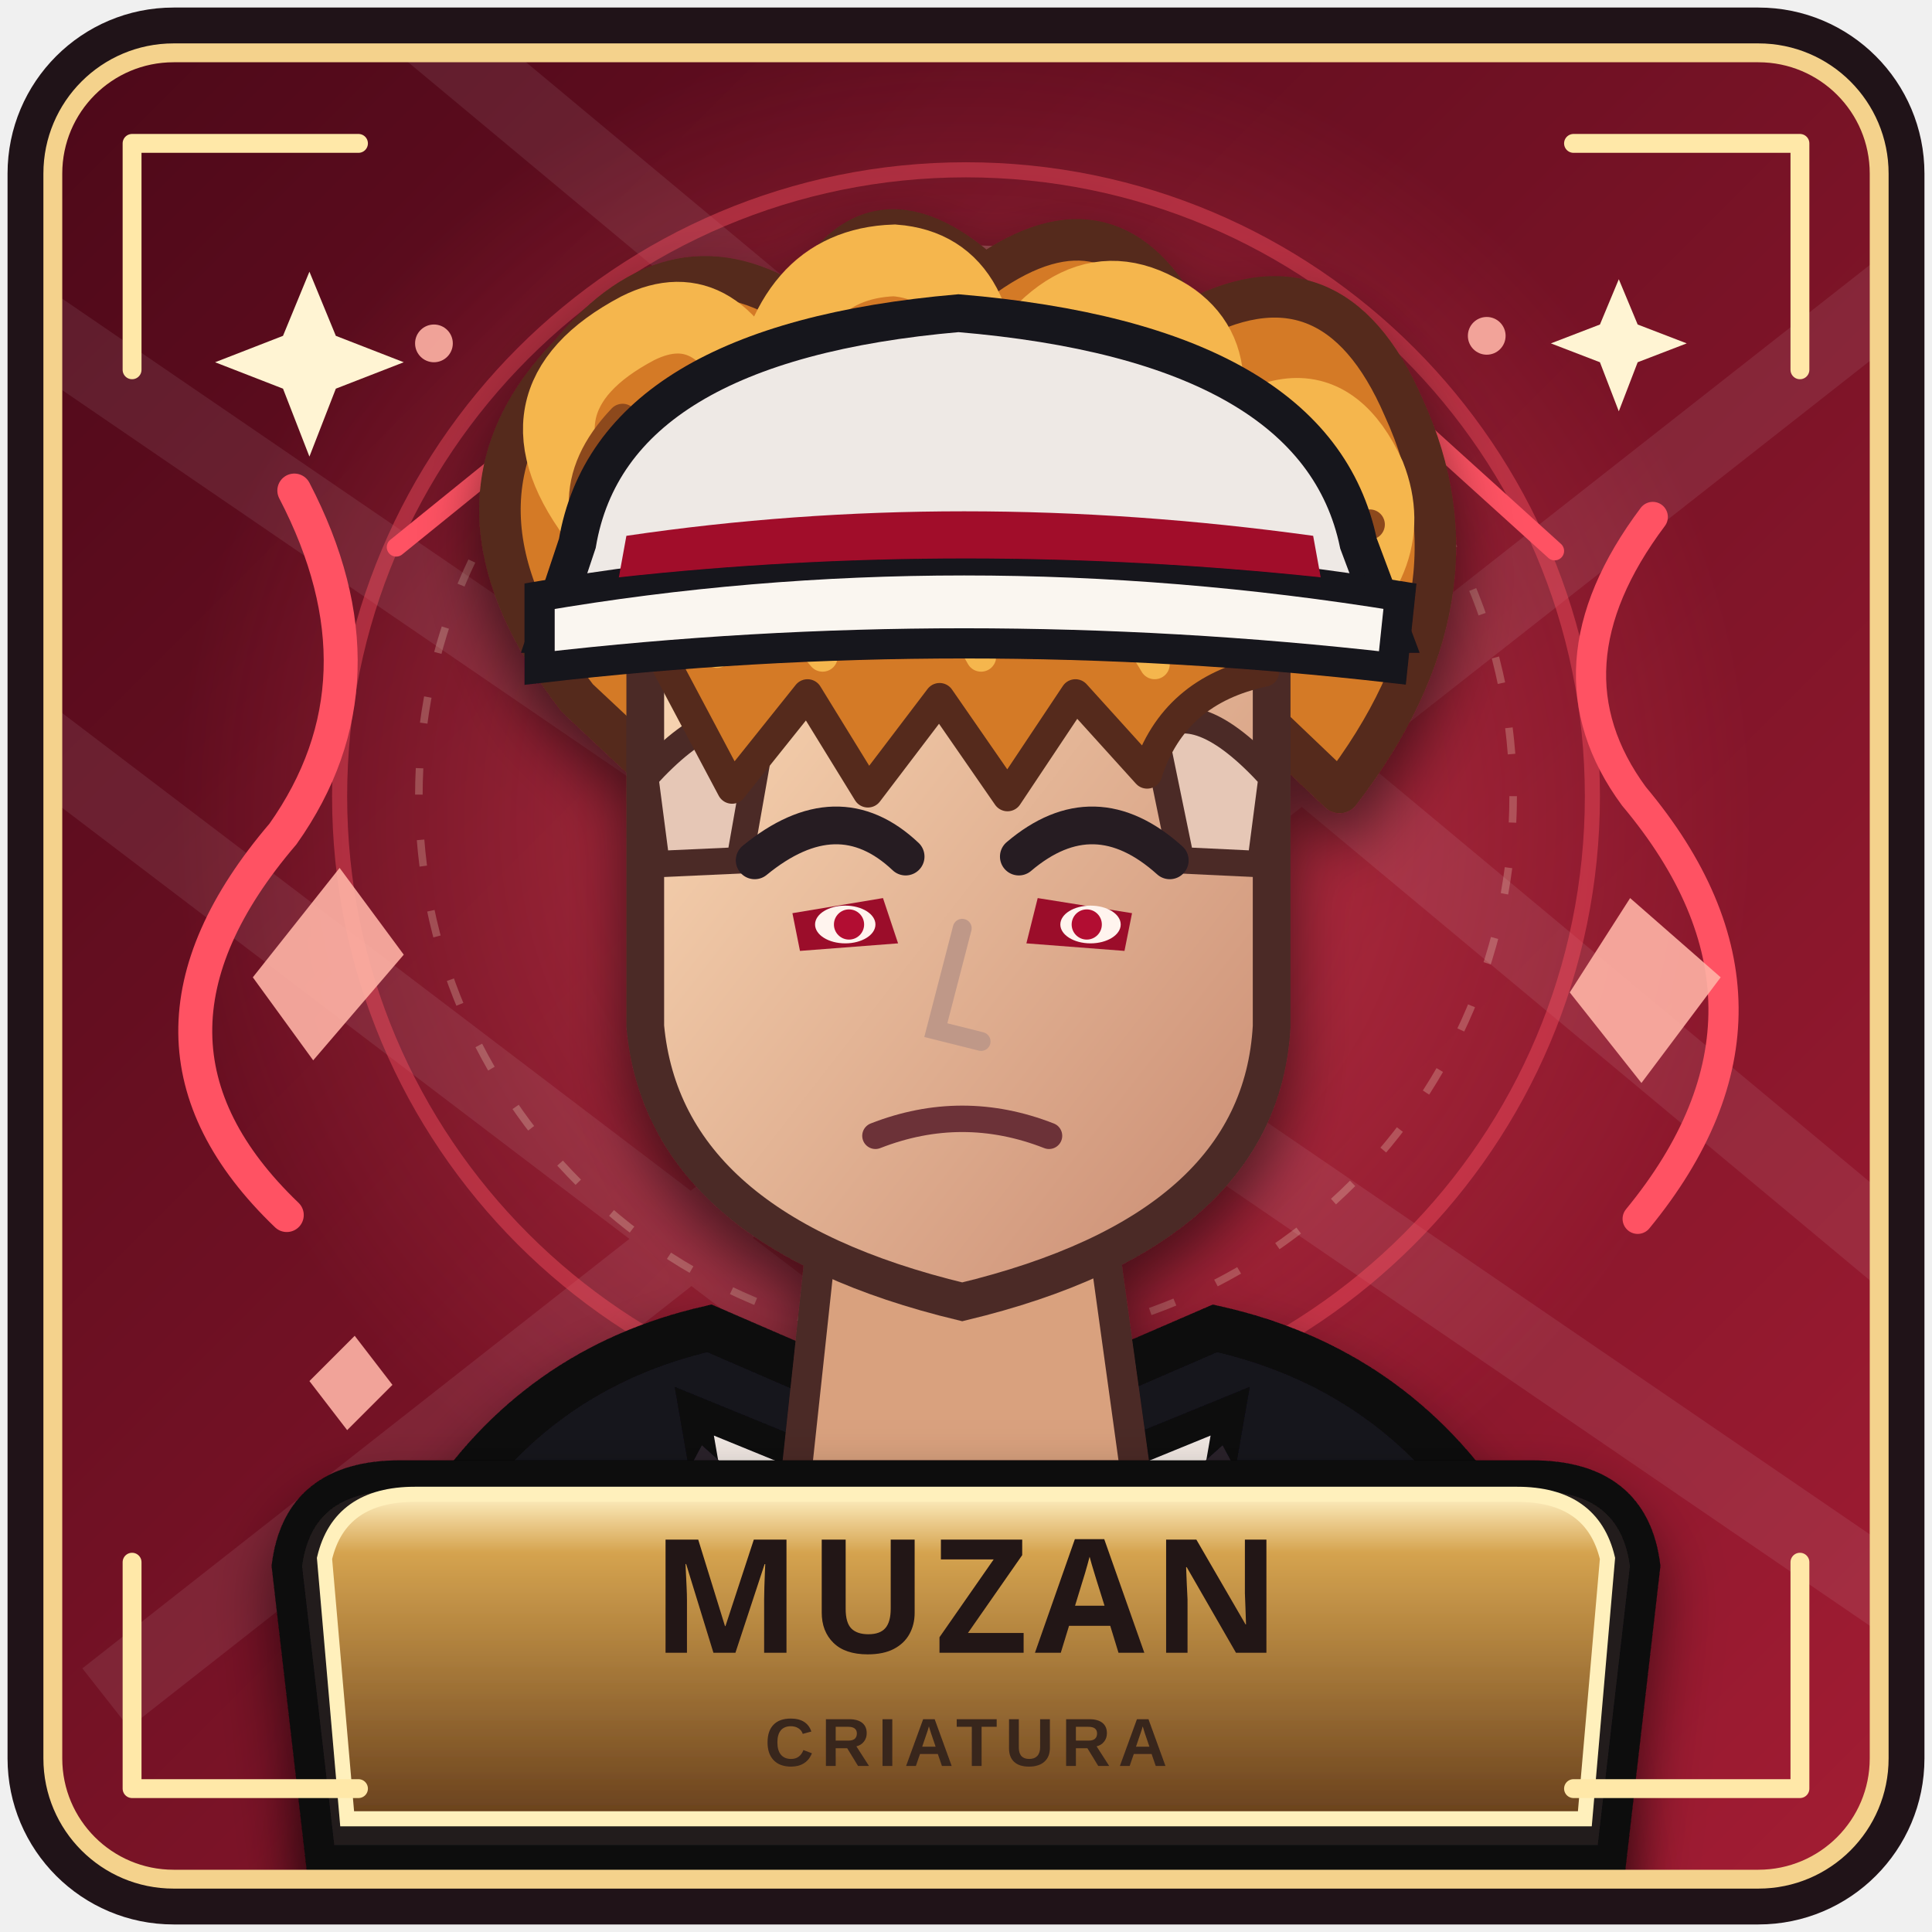
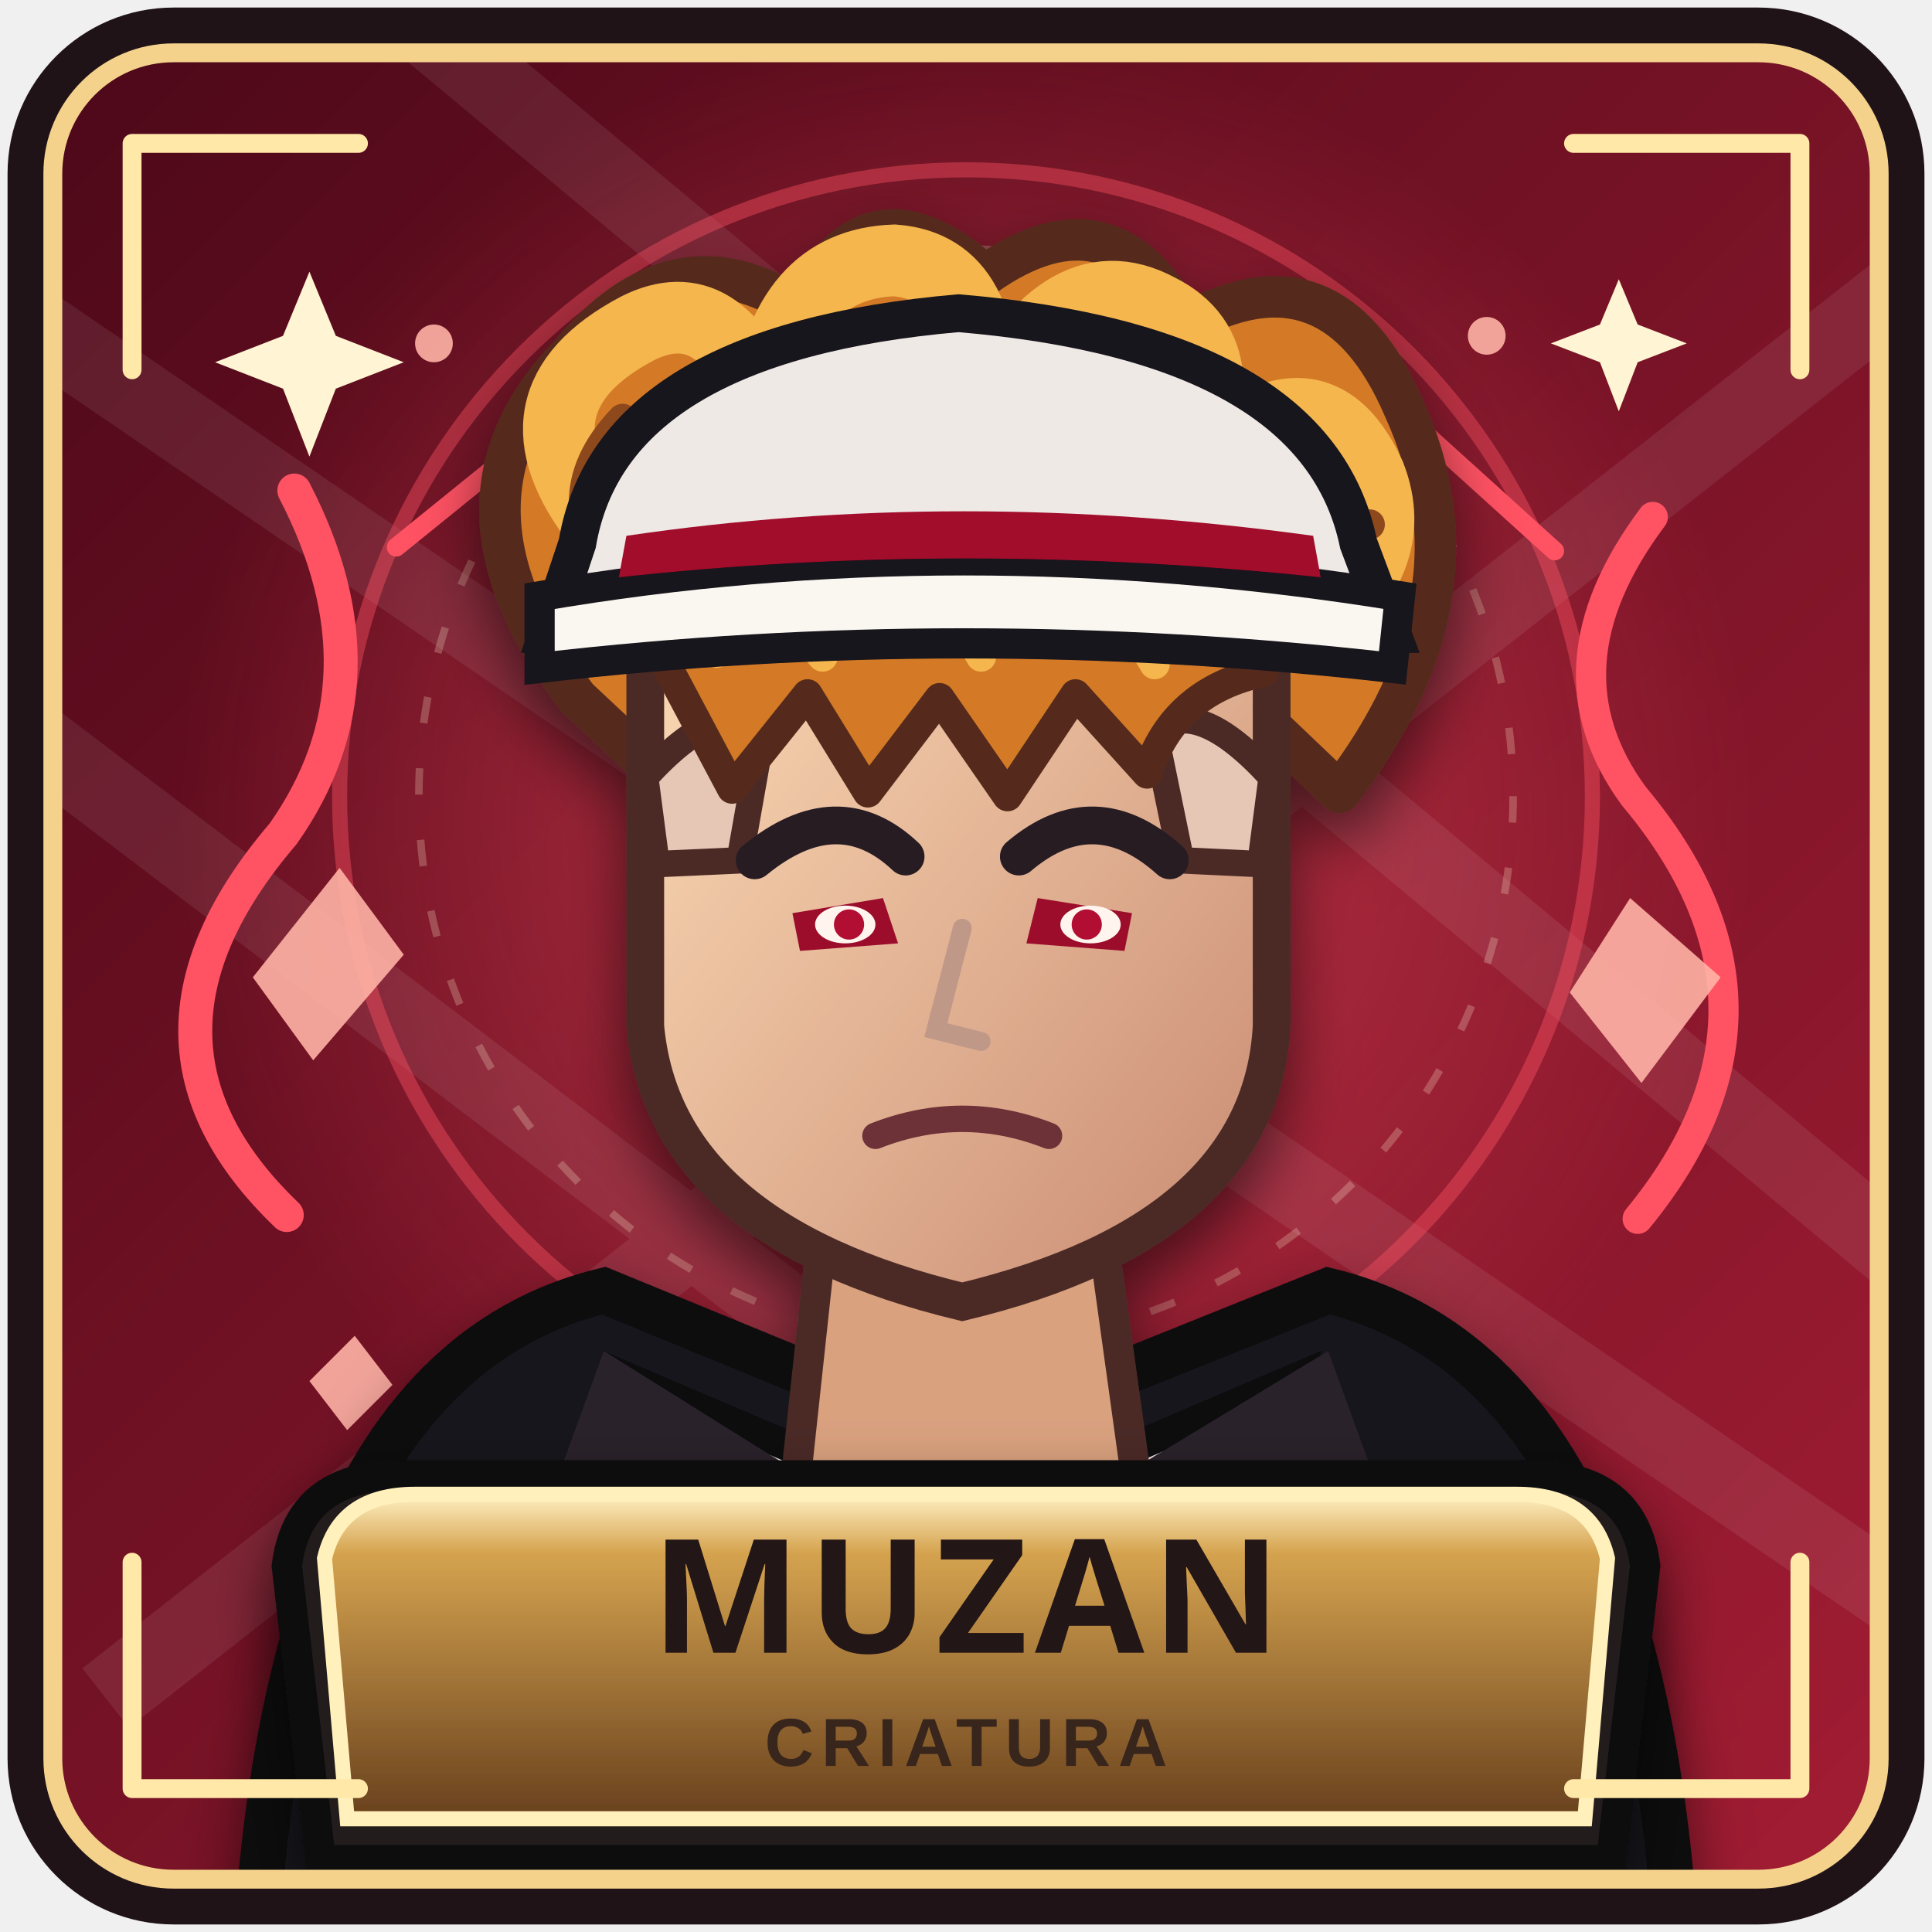
<svg xmlns="http://www.w3.org/2000/svg" width="512" height="512" viewBox="0 0 512 512" role="img" aria-labelledby="title desc">
  <defs>
    <linearGradient id="bg" x1="0" y1="0" x2="1" y2="1">
      <stop stop-color="#4a0818" />
      <stop offset="1" stop-color="#a51d34" />
    </linearGradient>
    <radialGradient id="halo">
      <stop stop-color="#ff5263" stop-opacity=".55" />
      <stop offset="1" stop-color="#ff5263" stop-opacity="0" />
    </radialGradient>
    <linearGradient id="plaque" x1="0" y1="0" x2="0" y2="1">
      <stop stop-color="#fff0c3" />
      <stop offset=".18" stop-color="#d5a34f" />
      <stop offset="1" stop-color="#68401d" />
    </linearGradient>
    <linearGradient id="skin" x1="0" y1="0" x2="1" y2="1">
      <stop stop-color="#ffe0bb" />
      <stop offset="1" stop-color="#c88970" />
    </linearGradient>
    <pattern id="check" width="40" height="40" patternUnits="userSpaceOnUse">
      <rect width="40" height="40" fill="#d7eee0" />
      <rect width="20" height="20" fill="#174e49" />
      <rect x="20" y="20" width="20" height="20" fill="#174e49" />
    </pattern>
    <filter id="shadow" x="-30%" y="-30%" width="160%" height="170%">
      <feGaussianBlur in="SourceAlpha" stdDeviation="8" />
      <feOffset dy="8" />
      <feComponentTransfer>
        <feFuncA type="linear" slope=".55" />
      </feComponentTransfer>
      <feMerge>
        <feMergeNode />
        <feMergeNode in="SourceGraphic" />
      </feMerge>
    </filter>
    <clipPath id="clip">
      <rect x="15" y="15" width="482" height="482" rx="32" />
    </clipPath>
  </defs>
  <g clip-path="url(#clip)">
    <rect width="512" height="512" fill="url(#bg)" />
    <circle cx="256" cy="217" r="210" fill="url(#halo)" />
    <path d="M0 80 L512 430 M-25 170 L425 512 M80 -20 L512 340 M512 70 L28 450" stroke="#fff" stroke-opacity=".08" stroke-width="20" />
    <circle cx="256" cy="211" r="166" fill="none" stroke="#ff5263" stroke-width="4" stroke-opacity=".42" />
    <circle cx="256" cy="211" r="145" fill="none" stroke="#fff2d0" stroke-width="2" stroke-opacity=".24" stroke-dasharray="7 12" />
    <g fill="none" stroke="#ff5263" stroke-linecap="round">
      <path d="M76 322 Q28 276 75 221 Q104 180 78 130" stroke-width="9" />
      <path d="M434 323 Q480 267 433 211 Q408 177 438 137" stroke-width="8" />
      <path d="M105 145 L147 111 L179 121" stroke-width="5" />
      <path d="M412 146 L370 108 L341 121" stroke-width="5" />
    </g>
    <g fill="#ffb2a5" opacity=".9">
      <path d="M67 259 l23 -29 17 23 -24 28Z" />
      <path d="M432 238 l24 21 -21 28 -19 -24Z" />
      <circle cx="115" cy="91" r="5" />
      <circle cx="394" cy="89" r="5" />
      <path d="M82 366 l12 -12 10 13 -12 12Z" />
    </g>
    <g filter="url(#shadow)">
-       <path d="M86 512 Q96 373 188 352 L255 381 L322 352 Q416 373 426 512Z" fill="#15131a" stroke="#07070a" stroke-width="12" />
-       <path d="M184 374 L255 403 L326 374 L302 512 L208 512Z" fill="#f1e8e3" stroke="#09090e" stroke-width="8" />
+       <path d="M68 512 Q78 362 160 342 L255 381 L352 342 Q434 362 444 512Z" fill="#15131a" stroke="#07070a" stroke-width="12" />
+       <path d="M166 365 L255 403 L344 365 L302 512 L208 512Z" fill="#f1e8e3" stroke="#09090e" stroke-width="8" />
      <path d="M241 408 L255 428 L270 408 L279 512 L232 512Z" fill="#a80f2c" />
-       <path d="M186 383 L215 409 L195 512 L117 512Z" fill="#29212a" />
-       <path d="M324 383 L295 409 L315 512 L393 512Z" fill="#29212a" />
+       <path d="M160 358 L224 398 L195 512 L104 512Z" fill="#29212a" />
+       <path d="M352 358 L286 398 L317 512 L408 512Z" fill="#29212a" />
      <path d="M218 326 L292 326 L301 391 L211 391Z" fill="#d9a17e" stroke="#4b2b27" stroke-width="8" />
      <path d="M153 185 Q113 133 151 94 Q179 60 212 82 Q230 45 261 73 Q295 49 314 86 Q353 64 372 108 Q395 158 355 210 L333 189 L306 216 L274 188 L245 217 L215 187 L185 215Z" fill="#d47a28" stroke="#542b1d" stroke-width="11" stroke-linejoin="round" />
      <path d="M159 139 Q133 106 169 87 Q191 76 203 108 Q208 70 237 69 Q263 71 260 112 Q281 68 307 82 Q331 94 311 131 Q347 91 363 126 Q372 149 346 168" fill="none" stroke="#f5b64d" stroke-width="19" stroke-linecap="round" />
      <path d="M166 158 Q144 133 165 111 M195 150 Q180 119 202 96 M230 145 Q220 112 241 89 M270 145 Q260 111 283 97 M311 151 Q307 122 331 112 M345 164 Q352 143 363 139" fill="none" stroke="#8d481f" stroke-width="8" stroke-linecap="round" />
      <path d="M171 151 Q254 113 337 151 L337 272 Q334 326 255 345 Q176 326 171 272Z" fill="url(#skin)" stroke="#4b2b27" stroke-width="10" />
      <path d="M171 206 Q191 184 202 194 L196 228 L174 229Z M337 206 Q317 184 306 194 L313 228 L334 229Z" fill="#e6c7b6" stroke="#4b2b27" stroke-width="7" />
      <path d="M177 177 Q195 151 218 166 Q231 143 251 164 Q269 139 290 164 Q314 148 335 178 Q311 183 304 205 L285 184 L267 211 L249 185 L230 210 L214 184 L194 209Z" fill="#d47a28" stroke="#542b1d" stroke-width="8" stroke-linejoin="round" />
      <path d="M190 173 Q205 158 218 174 M234 169 Q249 154 260 174 M278 170 Q294 155 306 176" fill="none" stroke="#f5b64d" stroke-width="8" stroke-linecap="round" />
      <path d="M200 228 Q222 210 240 227" fill="none" stroke="#261b24" stroke-width="10" stroke-linecap="round" />
      <path d="M270 227 Q290 210 310 228" fill="none" stroke="#261b24" stroke-width="10" stroke-linecap="round" />
      <path d="M210 242 L234 238 L238 250 L212 252Z M275 238 L300 242 L298 252 L272 250Z" fill="#9b0e2c" />
      <ellipse cx="224" cy="245" rx="8" ry="5" fill="#fff4ee" />
      <ellipse cx="289" cy="245" rx="8" ry="5" fill="#fff4ee" />
      <circle cx="225" cy="245" r="4" fill="#b20f31" />
      <circle cx="288" cy="245" r="4" fill="#b20f31" />
      <path d="M255 246 L248 273 L260 276" fill="none" stroke="#bf9888" stroke-width="5" stroke-linecap="round" />
      <path d="M232 301 Q255 292 278 301" fill="none" stroke="#6c3038" stroke-width="7" stroke-linecap="round" />
      <path d="M153 144 Q162 91 254 83 Q349 91 360 144 L369 168 L145 168Z" fill="#eee9e5" stroke="#17121a" stroke-width="10" />
      <path d="M143 158 Q254 139 371 158 L369 177 Q255 164 143 177Z" fill="#faf6f0" stroke="#17121a" stroke-width="8" />
      <path d="M166 142 Q254 129 348 142 L350 153 Q255 143 164 153Z" fill="#a10d2c" />
    </g>
    <g fill="#fff4d3">
      <path d="M82 72 l7 17 18 7 -18 7 -7 18 -7 -18 -18 -7 18 -7Z" />
      <path d="M429 74 l5 12 13 5 -13 5 -5 13 -5 -13 -13 -5 13 -5Z" />
    </g>
    <g transform="translate(256 425)" filter="url(#shadow)">
      <path d="M-180 -10 Q-177 -34 -150 -34 H150 Q177 -34 180 -10 L171 68 H-171Z" fill="#211b1a" stroke="#09090d" stroke-width="8" />
      <path d="M-170 -12 Q-166 -29 -146 -29 H146 Q166 -29 170 -12 L164 57 H-164Z" fill="url(#plaque)" stroke="#fff0bc" stroke-width="4" />
      <text x="0" y="13" text-anchor="middle" fill="#241414" font-family="Arial Black, Impact, sans-serif" font-size="42" font-weight="900" letter-spacing="2">MUZAN</text>
      <text x="0" y="43" text-anchor="middle" fill="#39251e" font-family="Arial, sans-serif" font-size="18" font-weight="900" letter-spacing="2">CRIATURA</text>
    </g>
    <path d="M35 38 H95 M35 38 V98 M477 38 H417 M477 38 V98 M35 474 H95 M35 474 V414 M477 474 H417 M477 474 V414" fill="none" stroke="#ffe8a8" stroke-width="5" stroke-linecap="round" />
  </g>
  <rect x="8" y="8" width="496" height="496" rx="38" fill="none" stroke="#201318" stroke-width="12" />
  <rect x="14" y="14" width="484" height="484" rx="32" fill="none" stroke="#f4d28c" stroke-width="5" />
</svg>
